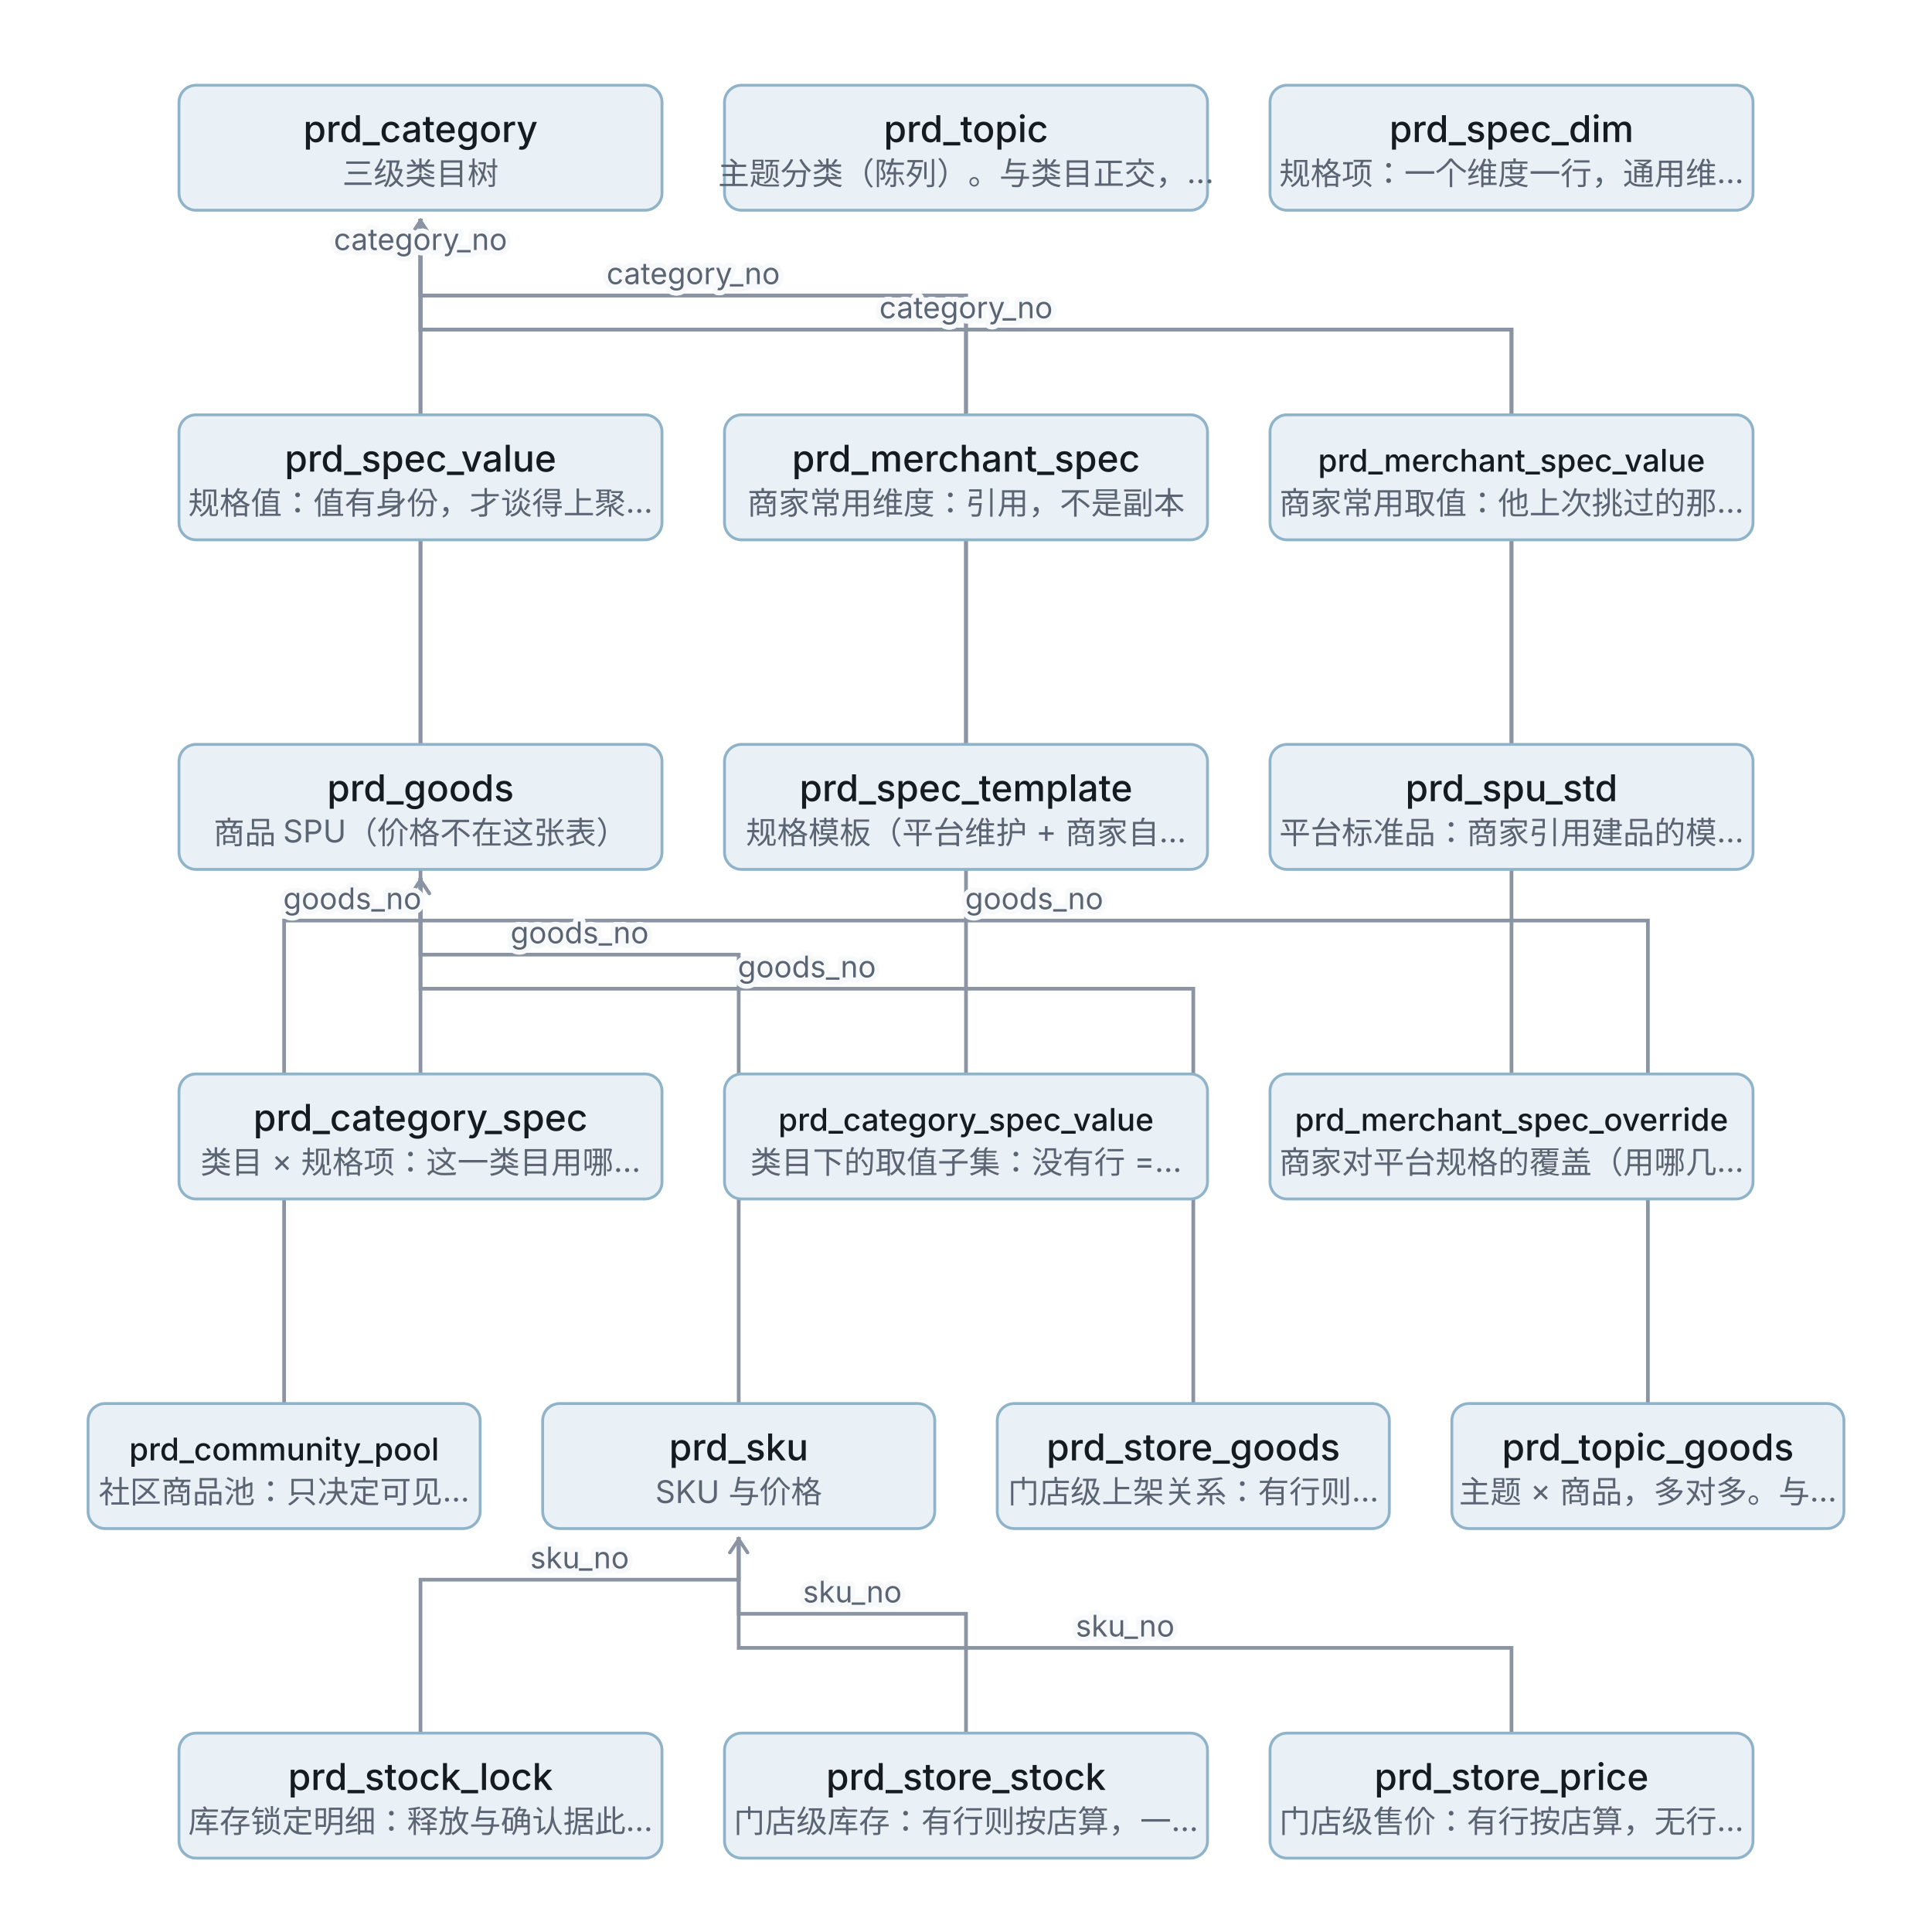
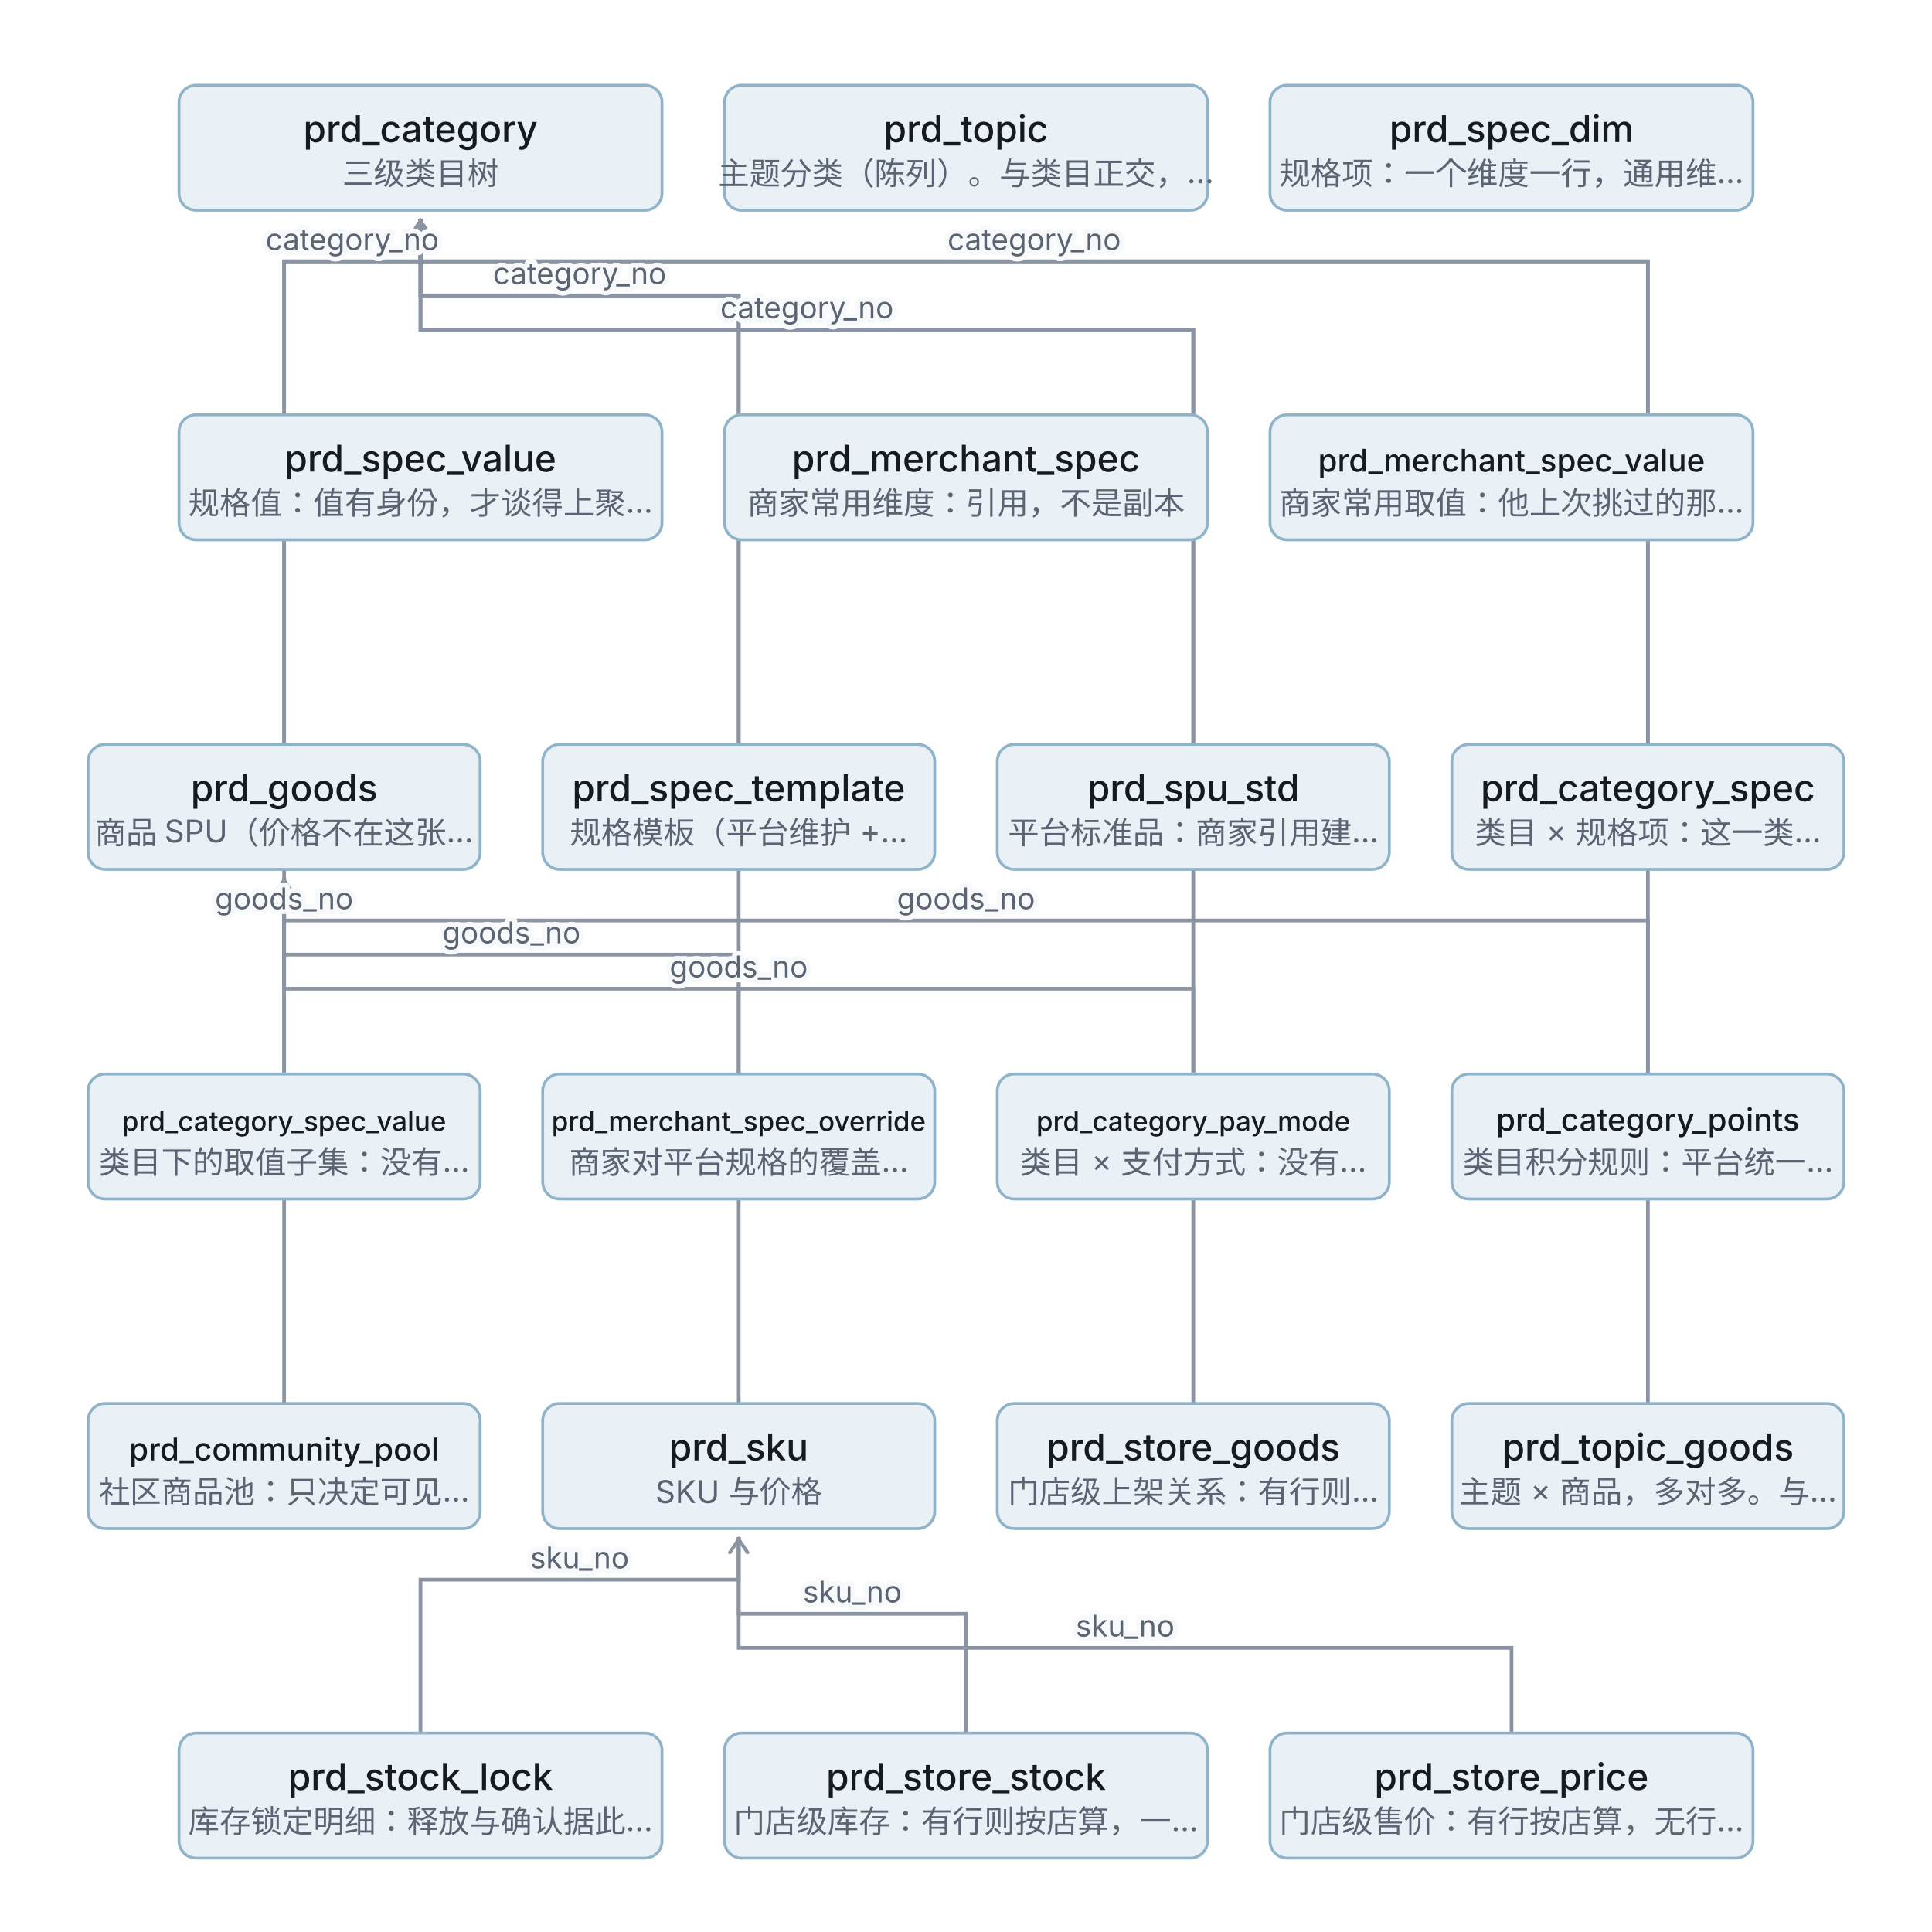
<svg xmlns="http://www.w3.org/2000/svg" width="680" height="680" viewBox="0 0 680 680" role="img" font-family="system-ui,-apple-system,'PingFang SC',sans-serif">
  <defs>
    <marker id="a" viewBox="0 0 10 10" refX="9" refY="5" markerWidth="6" markerHeight="6" orient="auto-start-reverse">
      <path d="M2 1L8 5L2 9" fill="none" stroke="#8A94A2" stroke-width="1.4" stroke-linecap="round" />
    </marker>
    <style>.n{font-weight:500;fill:#161A21}.s{font-size:11px;fill:#5A6472}
.l{font-size:10.5px;fill:#5A6472;paint-order:stroke;stroke:#F7F9FB;stroke-width:3.5;stroke-linejoin:round}.b{font-size:11px;fill:#5A6472;letter-spacing:.1em}
.ar{stroke:#8A94A2;stroke-width:1.3;fill:none}</style>
  </defs>
-   <path class="ar" d="M100 494 L100 324 L148 324 L148 309" marker-end="url(#a)" />
-   <path class="ar" d="M148 262 L148 92 L148 92 L148 77" marker-end="url(#a)" />
-   <path class="ar" d="M260 494 L260 336 L148 336 L148 309" marker-end="url(#a)" />
-   <path class="ar" d="M340 262 L340 104 L148 104 L148 77" marker-end="url(#a)" />
+   <path class="ar" d="M100 494 L100 324 L100 324 L100 309" marker-end="url(#a)" />
+   <path class="ar" d="M100 262 L100 92 L148 92 L148 77" marker-end="url(#a)" />
+   <path class="ar" d="M260 494 L260 336 L100 336 L100 309" marker-end="url(#a)" />
+   <path class="ar" d="M260 262 L260 104 L148 104 L148 77" marker-end="url(#a)" />
  <path class="ar" d="M148 610 L148 556 L260 556 L260 541" marker-end="url(#a)" />
  <path class="ar" d="M340 610 L340 568 L260 568 L260 541" marker-end="url(#a)" />
-   <path class="ar" d="M420 494 L420 348 L148 348 L148 309" marker-end="url(#a)" />
-   <path class="ar" d="M532 262 L532 116 L148 116 L148 77" marker-end="url(#a)" />
+   <path class="ar" d="M420 494 L420 348 L100 348 L100 309" marker-end="url(#a)" />
+   <path class="ar" d="M420 262 L420 116 L148 116 L148 77" marker-end="url(#a)" />
  <path class="ar" d="M532 610 L532 580 L260 580 L260 541" marker-end="url(#a)" />
-   <path class="ar" d="M580 494 L580 324 L148 324 L148 309" marker-end="url(#a)" />
-   <path class="ar" d="M148 378 L148 92 L148 92 L148 77" marker-end="url(#a)" />
-   <path class="ar" d="M340 378 L340 104 L148 104 L148 77" marker-end="url(#a)" />
-   <path class="ar" d="M532 378 L532 116 L148 116 L148 77" marker-end="url(#a)" />
+   <path class="ar" d="M580 494 L580 324 L100 324 L100 309" marker-end="url(#a)" />
+   <path class="ar" d="M580 262 L580 92 L148 92 L148 77" marker-end="url(#a)" />
+   <path class="ar" d="M100 378 L100 92 L148 92 L148 77" marker-end="url(#a)" />
+   <path class="ar" d="M260 378 L260 104 L148 104 L148 77" marker-end="url(#a)" />
+   <path class="ar" d="M420 378 L420 116 L148 116 L148 77" marker-end="url(#a)" />
+   <path class="ar" d="M580 378 L580 92 L148 92 L148 77" marker-end="url(#a)" />
  <rect x="63" y="30" width="170" height="44" rx="6" fill="#EAF1F6" stroke="#8FB3C9" />
  <text class="n" x="148" y="50" text-anchor="middle" font-size="13">prd_category</text>
  <text class="s" x="148" y="65" text-anchor="middle">三级类目树</text>
  <rect x="255" y="30" width="170" height="44" rx="6" fill="#EAF1F6" stroke="#8FB3C9" />
  <text class="n" x="340" y="50" text-anchor="middle" font-size="13">prd_topic</text>
  <text class="s" x="340" y="65" text-anchor="middle">主题分类（陈列）。与类目正交，…</text>
  <rect x="447" y="30" width="170" height="44" rx="6" fill="#EAF1F6" stroke="#8FB3C9" />
  <text class="n" x="532" y="50" text-anchor="middle" font-size="13">prd_spec_dim</text>
  <text class="s" x="532" y="65" text-anchor="middle">规格项：一个维度一行，通用维…</text>
  <rect x="63" y="146" width="170" height="44" rx="6" fill="#EAF1F6" stroke="#8FB3C9" />
  <text class="n" x="148" y="166" text-anchor="middle" font-size="13">prd_spec_value</text>
  <text class="s" x="148" y="181" text-anchor="middle">规格值：值有身份，才谈得上聚…</text>
  <rect x="255" y="146" width="170" height="44" rx="6" fill="#EAF1F6" stroke="#8FB3C9" />
  <text class="n" x="340" y="166" text-anchor="middle" font-size="13">prd_merchant_spec</text>
  <text class="s" x="340" y="181" text-anchor="middle">商家常用维度：引用，不是副本</text>
  <rect x="447" y="146" width="170" height="44" rx="6" fill="#EAF1F6" stroke="#8FB3C9" />
  <text class="n" x="532" y="166" text-anchor="middle" font-size="11">prd_merchant_spec_value</text>
  <text class="s" x="532" y="181" text-anchor="middle">商家常用取值：他上次挑过的那…</text>
-   <rect x="63" y="262" width="170" height="44" rx="6" fill="#EAF1F6" stroke="#8FB3C9" />
-   <text class="n" x="148" y="282" text-anchor="middle" font-size="13">prd_goods</text>
-   <text class="s" x="148" y="297" text-anchor="middle">商品 SPU（价格不在这张表）</text>
-   <rect x="255" y="262" width="170" height="44" rx="6" fill="#EAF1F6" stroke="#8FB3C9" />
-   <text class="n" x="340" y="282" text-anchor="middle" font-size="13">prd_spec_template</text>
-   <text class="s" x="340" y="297" text-anchor="middle">规格模板（平台维护 + 商家自…</text>
-   <rect x="447" y="262" width="170" height="44" rx="6" fill="#EAF1F6" stroke="#8FB3C9" />
-   <text class="n" x="532" y="282" text-anchor="middle" font-size="13">prd_spu_std</text>
-   <text class="s" x="532" y="297" text-anchor="middle">平台标准品：商家引用建品的模…</text>
-   <rect x="63" y="378" width="170" height="44" rx="6" fill="#EAF1F6" stroke="#8FB3C9" />
-   <text class="n" x="148" y="398" text-anchor="middle" font-size="13">prd_category_spec</text>
-   <text class="s" x="148" y="413" text-anchor="middle">类目 × 规格项：这一类目用哪…</text>
-   <rect x="255" y="378" width="170" height="44" rx="6" fill="#EAF1F6" stroke="#8FB3C9" />
-   <text class="n" x="340" y="398" text-anchor="middle" font-size="11">prd_category_spec_value</text>
-   <text class="s" x="340" y="413" text-anchor="middle">类目下的取值子集：没有行 =…</text>
-   <rect x="447" y="378" width="170" height="44" rx="6" fill="#EAF1F6" stroke="#8FB3C9" />
-   <text class="n" x="532" y="398" text-anchor="middle" font-size="11">prd_merchant_spec_override</text>
-   <text class="s" x="532" y="413" text-anchor="middle">商家对平台规格的覆盖（用哪几…</text>
+   <rect x="31" y="262" width="138" height="44" rx="6" fill="#EAF1F6" stroke="#8FB3C9" />
+   <text class="n" x="100" y="282" text-anchor="middle" font-size="13">prd_goods</text>
+   <text class="s" x="100" y="297" text-anchor="middle">商品 SPU（价格不在这张…</text>
+   <rect x="191" y="262" width="138" height="44" rx="6" fill="#EAF1F6" stroke="#8FB3C9" />
+   <text class="n" x="260" y="282" text-anchor="middle" font-size="13">prd_spec_template</text>
+   <text class="s" x="260" y="297" text-anchor="middle">规格模板（平台维护 +…</text>
+   <rect x="351" y="262" width="138" height="44" rx="6" fill="#EAF1F6" stroke="#8FB3C9" />
+   <text class="n" x="420" y="282" text-anchor="middle" font-size="13">prd_spu_std</text>
+   <text class="s" x="420" y="297" text-anchor="middle">平台标准品：商家引用建…</text>
+   <rect x="511" y="262" width="138" height="44" rx="6" fill="#EAF1F6" stroke="#8FB3C9" />
+   <text class="n" x="580" y="282" text-anchor="middle" font-size="13">prd_category_spec</text>
+   <text class="s" x="580" y="297" text-anchor="middle">类目 × 规格项：这一类…</text>
+   <rect x="31" y="378" width="138" height="44" rx="6" fill="#EAF1F6" stroke="#8FB3C9" />
+   <text class="n" x="100" y="398" text-anchor="middle" font-size="9.5">prd_category_spec_value</text>
+   <text class="s" x="100" y="413" text-anchor="middle">类目下的取值子集：没有…</text>
+   <rect x="191" y="378" width="138" height="44" rx="6" fill="#EAF1F6" stroke="#8FB3C9" />
+   <text class="n" x="260" y="398" text-anchor="middle" font-size="9.5">prd_merchant_spec_override</text>
+   <text class="s" x="260" y="413" text-anchor="middle">商家对平台规格的覆盖…</text>
+   <rect x="351" y="378" width="138" height="44" rx="6" fill="#EAF1F6" stroke="#8FB3C9" />
+   <text class="n" x="420" y="398" text-anchor="middle" font-size="9.5">prd_category_pay_mode</text>
+   <text class="s" x="420" y="413" text-anchor="middle">类目 × 支付方式：没有…</text>
+   <rect x="511" y="378" width="138" height="44" rx="6" fill="#EAF1F6" stroke="#8FB3C9" />
+   <text class="n" x="580" y="398" text-anchor="middle" font-size="11">prd_category_points</text>
+   <text class="s" x="580" y="413" text-anchor="middle">类目积分规则：平台统一…</text>
  <rect x="31" y="494" width="138" height="44" rx="6" fill="#EAF1F6" stroke="#8FB3C9" />
  <text class="n" x="100" y="514" text-anchor="middle" font-size="11">prd_community_pool</text>
  <text class="s" x="100" y="529" text-anchor="middle">社区商品池：只决定可见…</text>
  <rect x="191" y="494" width="138" height="44" rx="6" fill="#EAF1F6" stroke="#8FB3C9" />
  <text class="n" x="260" y="514" text-anchor="middle" font-size="13">prd_sku</text>
  <text class="s" x="260" y="529" text-anchor="middle">SKU 与价格</text>
  <rect x="351" y="494" width="138" height="44" rx="6" fill="#EAF1F6" stroke="#8FB3C9" />
  <text class="n" x="420" y="514" text-anchor="middle" font-size="13">prd_store_goods</text>
  <text class="s" x="420" y="529" text-anchor="middle">门店级上架关系：有行则…</text>
  <rect x="511" y="494" width="138" height="44" rx="6" fill="#EAF1F6" stroke="#8FB3C9" />
  <text class="n" x="580" y="514" text-anchor="middle" font-size="13">prd_topic_goods</text>
  <text class="s" x="580" y="529" text-anchor="middle">主题 × 商品，多对多。与…</text>
  <rect x="63" y="610" width="170" height="44" rx="6" fill="#EAF1F6" stroke="#8FB3C9" />
  <text class="n" x="148" y="630" text-anchor="middle" font-size="13">prd_stock_lock</text>
  <text class="s" x="148" y="645" text-anchor="middle">库存锁定明细：释放与确认据此…</text>
  <rect x="255" y="610" width="170" height="44" rx="6" fill="#EAF1F6" stroke="#8FB3C9" />
  <text class="n" x="340" y="630" text-anchor="middle" font-size="13">prd_store_stock</text>
  <text class="s" x="340" y="645" text-anchor="middle">门店级库存：有行则按店算，一…</text>
  <rect x="447" y="610" width="170" height="44" rx="6" fill="#EAF1F6" stroke="#8FB3C9" />
  <text class="n" x="532" y="630" text-anchor="middle" font-size="13">prd_store_price</text>
  <text class="s" x="532" y="645" text-anchor="middle">门店级售价：有行按店算，无行…</text>
-   <text class="l" x="124" y="320" text-anchor="middle">goods_no</text>
-   <text class="l" x="148" y="88" text-anchor="middle">category_no</text>
-   <text class="l" x="204" y="332" text-anchor="middle">goods_no</text>
-   <text class="l" x="244" y="100" text-anchor="middle">category_no</text>
+   <text class="l" x="100" y="320" text-anchor="middle">goods_no</text>
+   <text class="l" x="124" y="88" text-anchor="middle">category_no</text>
+   <text class="l" x="180" y="332" text-anchor="middle">goods_no</text>
+   <text class="l" x="204" y="100" text-anchor="middle">category_no</text>
  <text class="l" x="204" y="552" text-anchor="middle">sku_no</text>
  <text class="l" x="300" y="564" text-anchor="middle">sku_no</text>
-   <text class="l" x="284" y="344" text-anchor="middle">goods_no</text>
-   <text class="l" x="340" y="112" text-anchor="middle">category_no</text>
+   <text class="l" x="260" y="344" text-anchor="middle">goods_no</text>
+   <text class="l" x="284" y="112" text-anchor="middle">category_no</text>
  <text class="l" x="396" y="576" text-anchor="middle">sku_no</text>
-   <text class="l" x="364" y="320" text-anchor="middle">goods_no</text>
-   <text class="l" x="148" y="88" text-anchor="middle">category_no</text>
-   <text class="l" x="244" y="100" text-anchor="middle">category_no</text>
-   <text class="l" x="340" y="112" text-anchor="middle">category_no</text>
+   <text class="l" x="340" y="320" text-anchor="middle">goods_no</text>
+   <text class="l" x="364" y="88" text-anchor="middle">category_no</text>
+   <text class="l" x="124" y="88" text-anchor="middle">category_no</text>
+   <text class="l" x="204" y="100" text-anchor="middle">category_no</text>
+   <text class="l" x="284" y="112" text-anchor="middle">category_no</text>
+   <text class="l" x="364" y="88" text-anchor="middle">category_no</text>
</svg>
